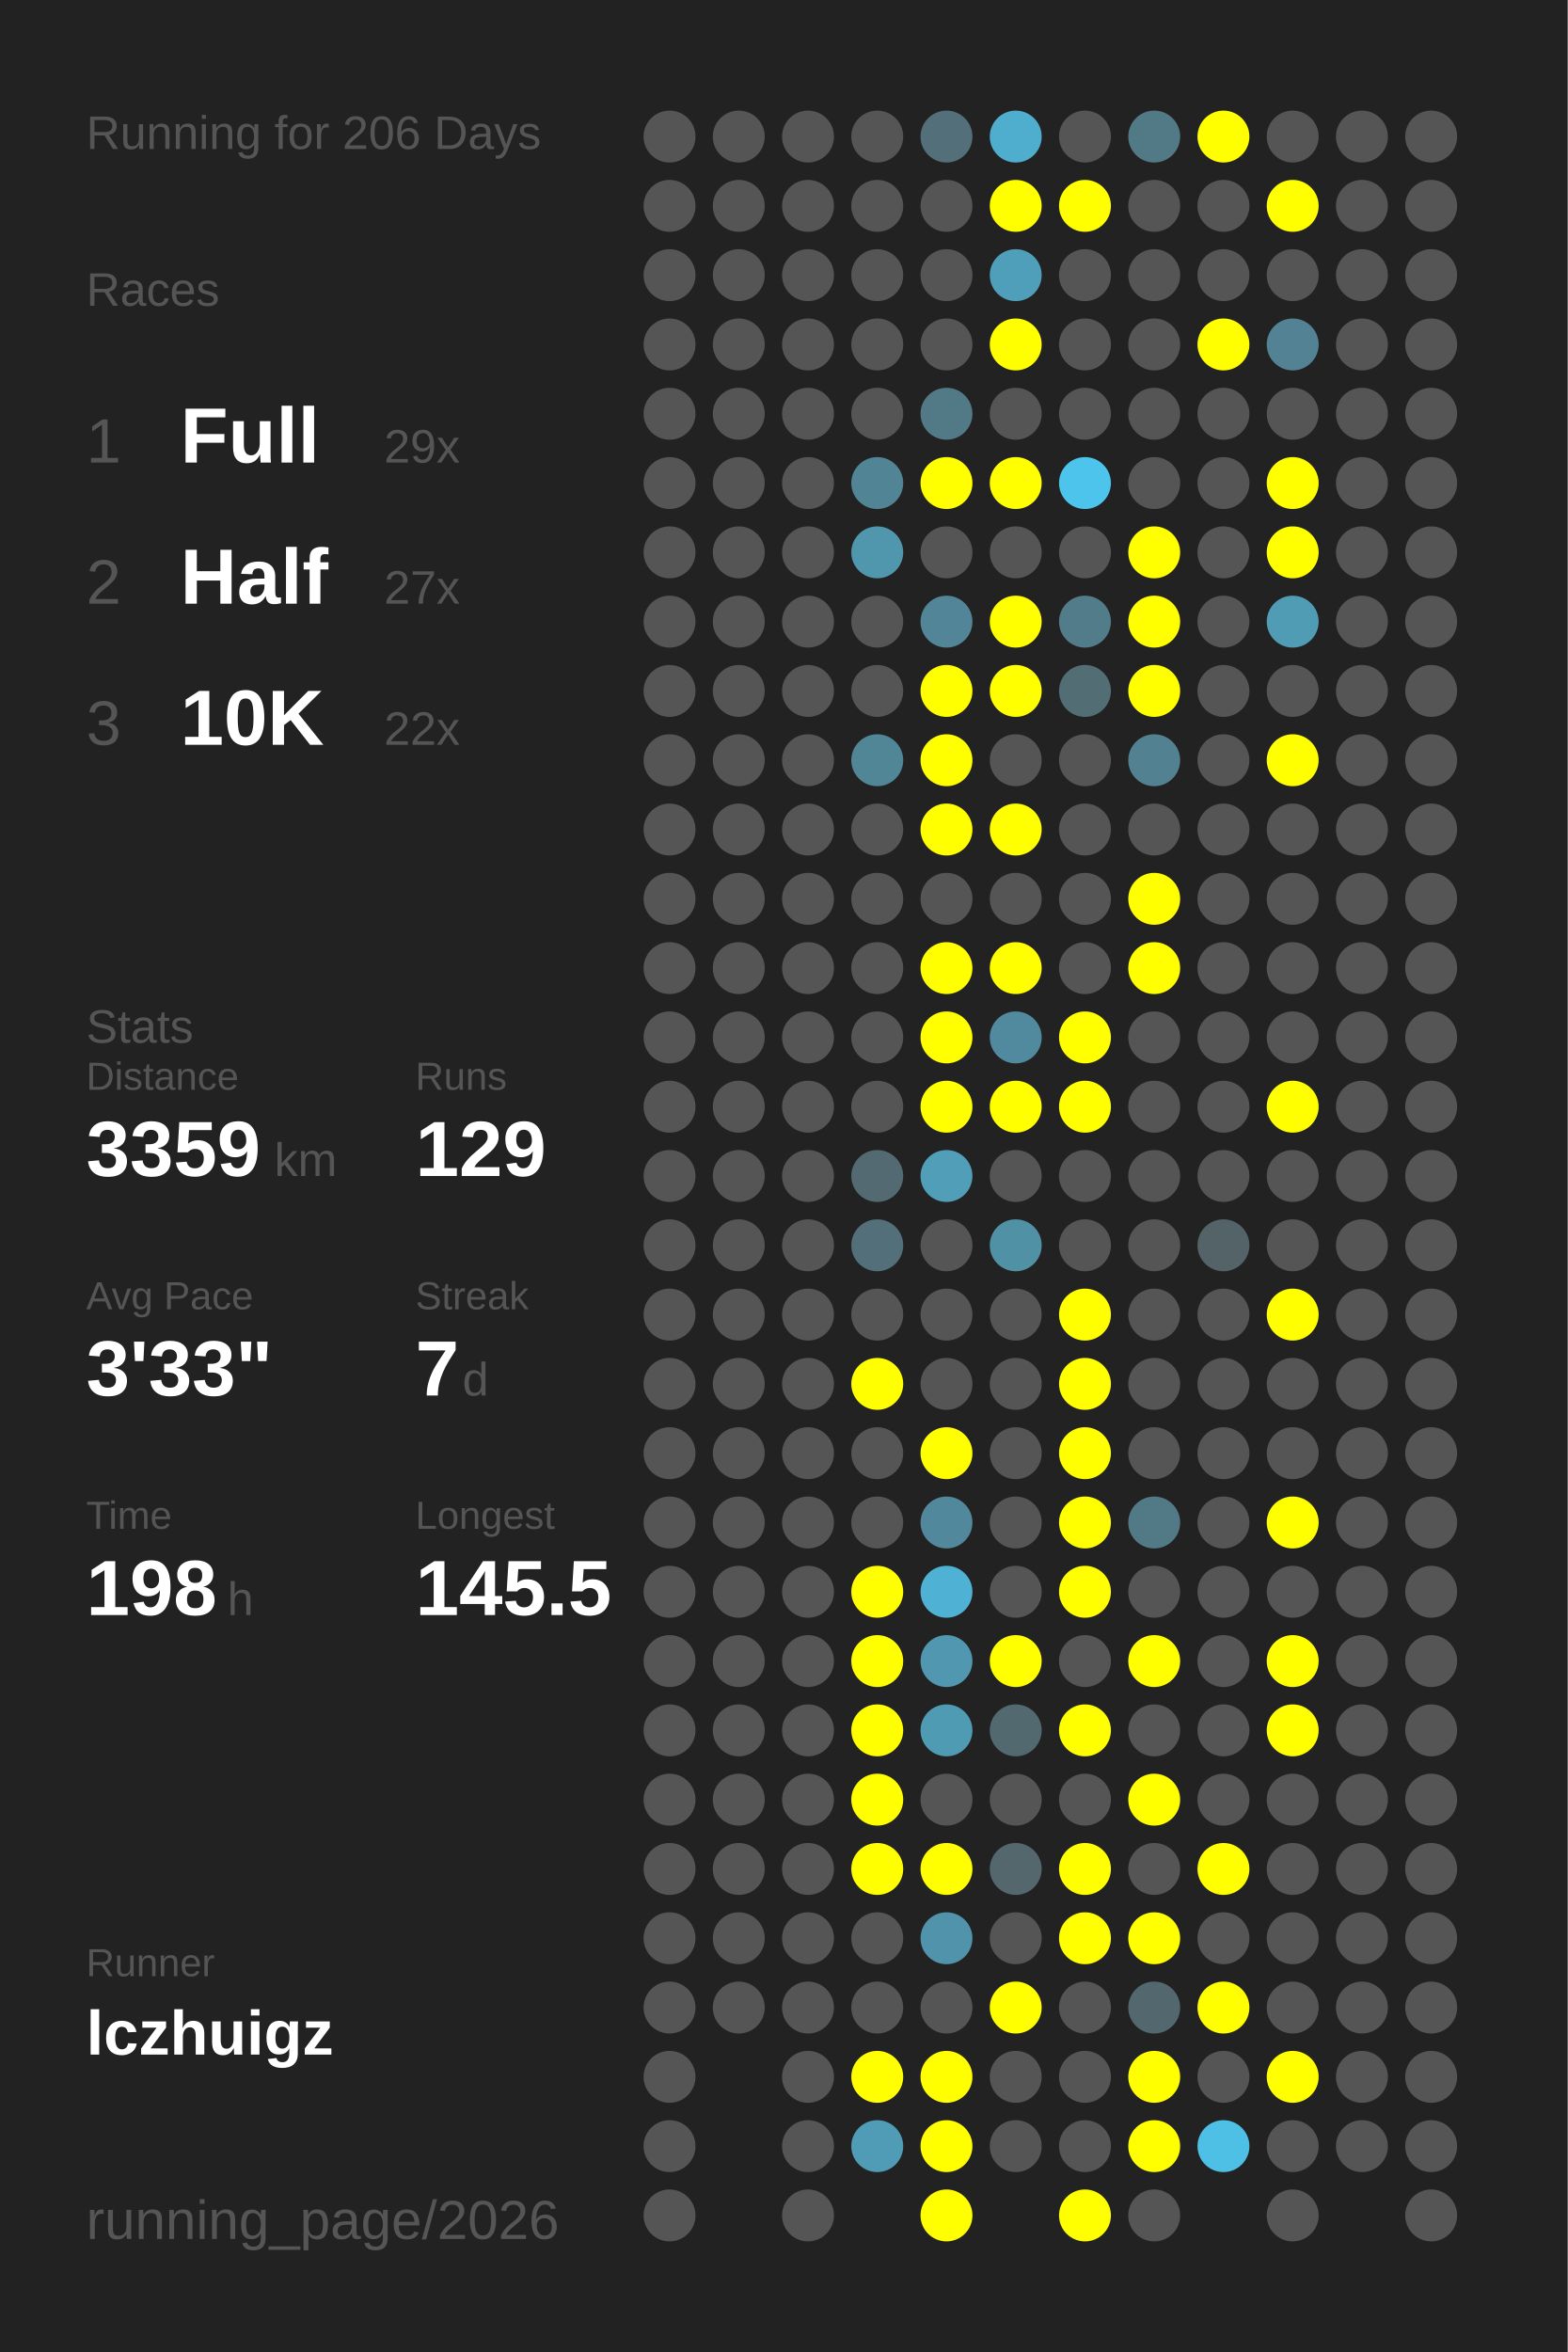
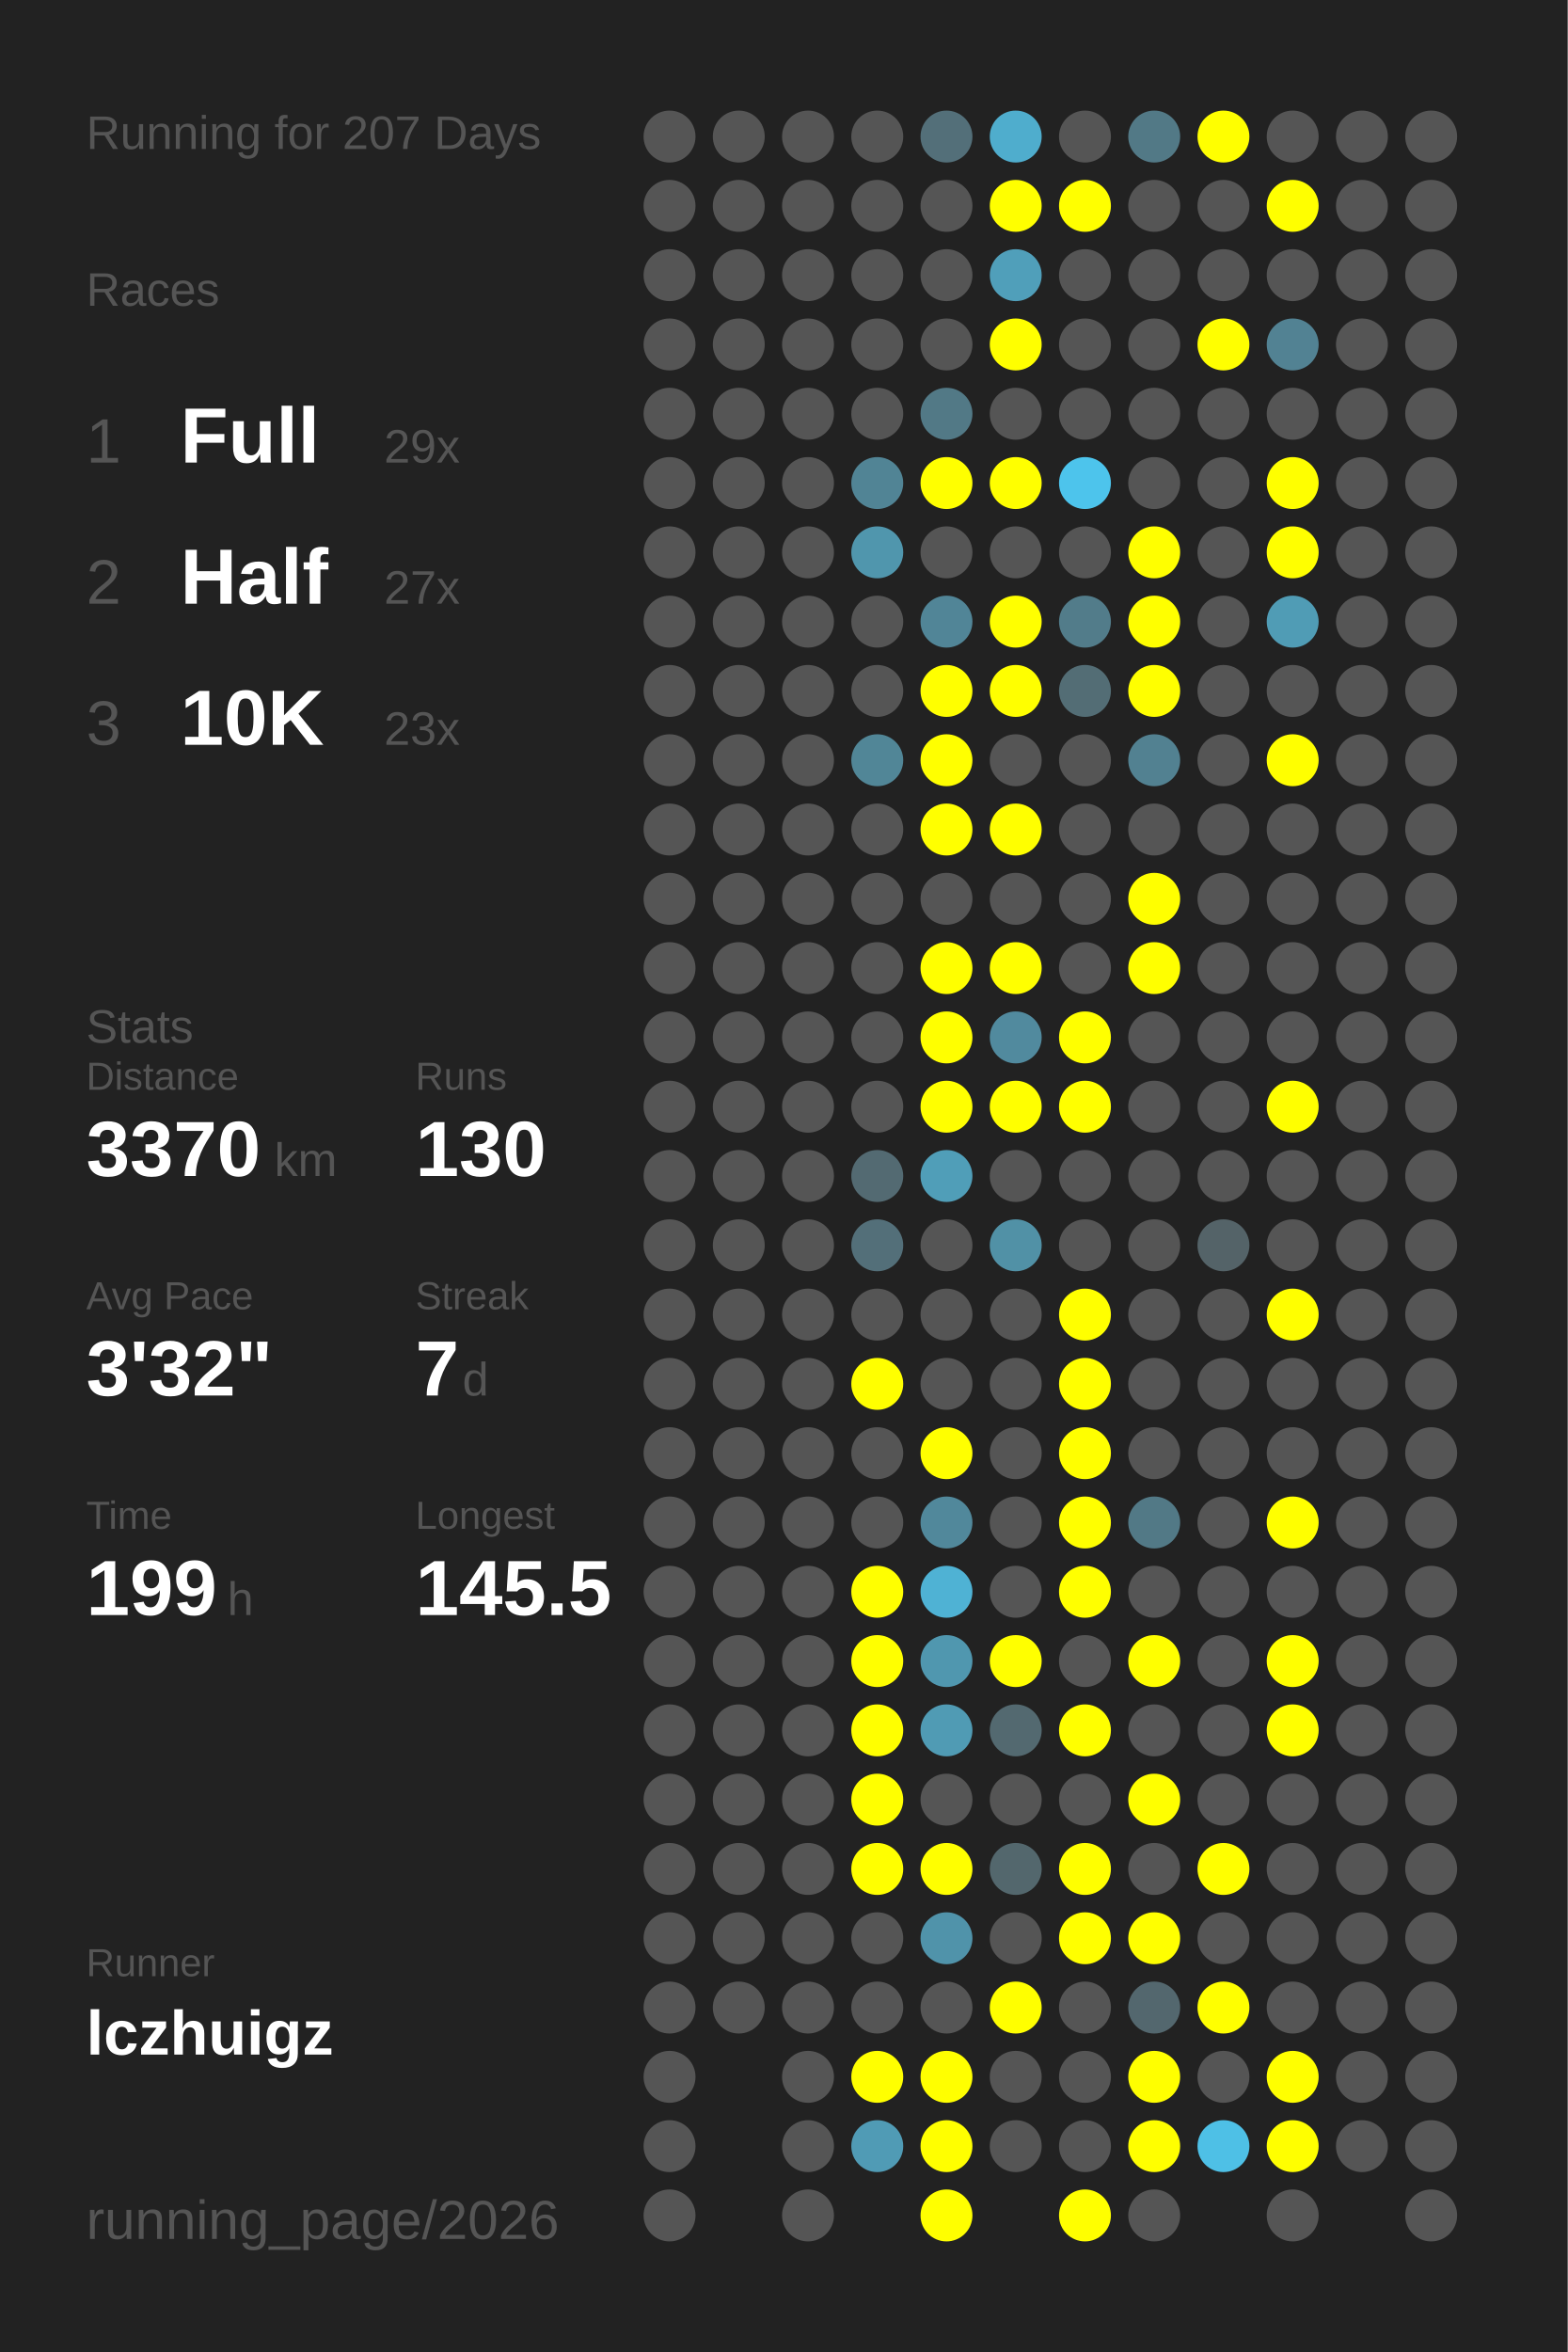
<svg xmlns="http://www.w3.org/2000/svg" baseProfile="full" height="300mm" version="1.1" viewBox="0,0,200,300" width="200mm">
  <defs />
  <rect fill="#222222" height="300" width="200" x="0" y="0" />
-   <text fill="#555555" style="font-size:6px; font-family:Arial;" x="11" y="19">Running for 206 Days</text>
+   <text fill="#555555" style="font-size:6px; font-family:Arial;" x="11" y="19">Running for 207 Days</text>
  <text fill="#555555" style="font-size:6px; font-family:Arial;" x="11" y="39">Races</text>
  <text fill="#555555" style="font-size:8px; font-family:Arial;" x="11" y="59">1</text>
  <text fill="#FFFFFF" style="font-size:10px; font-family:Arial; font-weight:bold;" x="23" y="59">Full</text>
  <text fill="#555555" style="font-size:6px; font-family:Arial;" x="49" y="59">29x</text>
  <text fill="#555555" style="font-size:8px; font-family:Arial;" x="11" y="77">2</text>
  <text fill="#FFFFFF" style="font-size:10px; font-family:Arial; font-weight:bold;" x="23" y="77">Half</text>
  <text fill="#555555" style="font-size:6px; font-family:Arial;" x="49" y="77">27x</text>
  <text fill="#555555" style="font-size:8px; font-family:Arial;" x="11" y="95">3</text>
  <text fill="#FFFFFF" style="font-size:10px; font-family:Arial; font-weight:bold;" x="23" y="95">10K</text>
-   <text fill="#555555" style="font-size:6px; font-family:Arial;" x="49" y="95">22x</text>
+   <text fill="#555555" style="font-size:6px; font-family:Arial;" x="49" y="95">23x</text>
  <text fill="#555555" style="font-size:6px; font-family:Arial;" x="11" y="133">Stats</text>
  <text fill="#555555" style="font-size:5px; font-family:Arial;" x="11" y="139">Distance</text>
-   <text fill="#FFFFFF" style="font-size:10px; font-family:Arial; font-weight:bold;" x="11" y="150">3359</text>
+   <text fill="#FFFFFF" style="font-size:10px; font-family:Arial; font-weight:bold;" x="11" y="150">3370</text>
  <text fill="#555555" style="font-size:6px; font-family:Arial;" x="35" y="150">km</text>
  <text fill="#555555" style="font-size:5px; font-family:Arial;" x="53" y="139">Runs</text>
-   <text fill="#FFFFFF" style="font-size:10px; font-family:Arial; font-weight:bold;" x="53" y="150">129</text>
+   <text fill="#FFFFFF" style="font-size:10px; font-family:Arial; font-weight:bold;" x="53" y="150">130</text>
  <text fill="#555555" style="font-size:5px; font-family:Arial;" x="11" y="167">Avg Pace</text>
-   <text fill="#FFFFFF" style="font-size:10px; font-family:Arial; font-weight:bold;" x="11" y="178">3'33"</text>
+   <text fill="#FFFFFF" style="font-size:10px; font-family:Arial; font-weight:bold;" x="11" y="178">3'32"</text>
  <text fill="#555555" style="font-size:5px; font-family:Arial;" x="53" y="167">Streak</text>
  <text fill="#FFFFFF" style="font-size:10px; font-family:Arial; font-weight:bold;" x="53" y="178">7</text>
  <text fill="#555555" style="font-size:6px; font-family:Arial;" x="59" y="178">d</text>
  <text fill="#555555" style="font-size:5px; font-family:Arial;" x="11" y="195">Time</text>
-   <text fill="#FFFFFF" style="font-size:10px; font-family:Arial; font-weight:bold;" x="11" y="206">198</text>
+   <text fill="#FFFFFF" style="font-size:10px; font-family:Arial; font-weight:bold;" x="11" y="206">199</text>
  <text fill="#555555" style="font-size:6px; font-family:Arial;" x="29" y="206">h</text>
  <text fill="#555555" style="font-size:5px; font-family:Arial;" x="53" y="195">Longest</text>
  <text fill="#FFFFFF" style="font-size:10px; font-family:Arial; font-weight:bold;" x="53" y="206">145.5</text>
  <text fill="#555555" style="font-size:5px; font-family:Arial;" x="11" y="252.065">Runner</text>
  <text fill="#FFFFFF" style="font-size:8px; font-family:Arial; font-weight:bold;" x="11" y="262.065">lczhuigz</text>
  <text fill="#555555" style="font-size:7px; font-family:Arial;" x="11" y="285.581">running_page/2026</text>
  <circle cx="85.417" cy="17.419" fill="#555555" r="3.312" />
  <circle cx="85.417" cy="26.258" fill="#555555" r="3.312" />
  <circle cx="85.417" cy="35.097" fill="#555555" r="3.312" />
  <circle cx="85.417" cy="43.935" fill="#555555" r="3.312" />
  <circle cx="85.417" cy="52.774" fill="#555555" r="3.312" />
  <circle cx="85.417" cy="61.613" fill="#555555" r="3.312" />
  <circle cx="85.417" cy="70.452" fill="#555555" r="3.312" />
  <circle cx="85.417" cy="79.29" fill="#555555" r="3.312" />
  <circle cx="85.417" cy="88.129" fill="#555555" r="3.312" />
  <circle cx="85.417" cy="96.968" fill="#555555" r="3.312" />
  <circle cx="85.417" cy="105.806" fill="#555555" r="3.312" />
  <circle cx="85.417" cy="114.645" fill="#555555" r="3.312" />
  <circle cx="85.417" cy="123.484" fill="#555555" r="3.312" />
  <circle cx="85.417" cy="132.323" fill="#555555" r="3.312" />
  <circle cx="85.417" cy="141.161" fill="#555555" r="3.312" />
  <circle cx="85.417" cy="150" fill="#555555" r="3.312" />
  <circle cx="85.417" cy="158.839" fill="#555555" r="3.312" />
  <circle cx="85.417" cy="167.677" fill="#555555" r="3.312" />
  <circle cx="85.417" cy="176.516" fill="#555555" r="3.312" />
  <circle cx="85.417" cy="185.355" fill="#555555" r="3.312" />
  <circle cx="85.417" cy="194.194" fill="#555555" r="3.312" />
  <circle cx="85.417" cy="203.032" fill="#555555" r="3.312" />
  <circle cx="85.417" cy="211.871" fill="#555555" r="3.312" />
  <circle cx="85.417" cy="220.71" fill="#555555" r="3.312" />
  <circle cx="85.417" cy="229.548" fill="#555555" r="3.312" />
  <circle cx="85.417" cy="238.387" fill="#555555" r="3.312" />
  <circle cx="85.417" cy="247.226" fill="#555555" r="3.312" />
  <circle cx="85.417" cy="256.065" fill="#555555" r="3.312" />
  <circle cx="85.417" cy="264.903" fill="#555555" r="3.312" />
  <circle cx="85.417" cy="273.742" fill="#555555" r="3.312" />
  <circle cx="85.417" cy="282.581" fill="#555555" r="3.312" />
  <circle cx="94.25" cy="17.419" fill="#555555" r="3.312" />
  <circle cx="94.25" cy="26.258" fill="#555555" r="3.312" />
  <circle cx="94.25" cy="35.097" fill="#555555" r="3.312" />
  <circle cx="94.25" cy="43.935" fill="#555555" r="3.312" />
  <circle cx="94.25" cy="52.774" fill="#555555" r="3.312" />
  <circle cx="94.25" cy="61.613" fill="#555555" r="3.312" />
  <circle cx="94.25" cy="70.452" fill="#555555" r="3.312" />
  <circle cx="94.25" cy="79.29" fill="#555555" r="3.312" />
  <circle cx="94.25" cy="88.129" fill="#555555" r="3.312" />
  <circle cx="94.25" cy="96.968" fill="#555555" r="3.312" />
  <circle cx="94.25" cy="105.806" fill="#555555" r="3.312" />
  <circle cx="94.25" cy="114.645" fill="#555555" r="3.312" />
  <circle cx="94.25" cy="123.484" fill="#555555" r="3.312" />
  <circle cx="94.25" cy="132.323" fill="#555555" r="3.312" />
  <circle cx="94.25" cy="141.161" fill="#555555" r="3.312" />
  <circle cx="94.25" cy="150" fill="#555555" r="3.312" />
  <circle cx="94.25" cy="158.839" fill="#555555" r="3.312" />
  <circle cx="94.25" cy="167.677" fill="#555555" r="3.312" />
  <circle cx="94.25" cy="176.516" fill="#555555" r="3.312" />
  <circle cx="94.25" cy="185.355" fill="#555555" r="3.312" />
  <circle cx="94.25" cy="194.194" fill="#555555" r="3.312" />
  <circle cx="94.25" cy="203.032" fill="#555555" r="3.312" />
  <circle cx="94.25" cy="211.871" fill="#555555" r="3.312" />
  <circle cx="94.25" cy="220.71" fill="#555555" r="3.312" />
  <circle cx="94.25" cy="229.548" fill="#555555" r="3.312" />
  <circle cx="94.25" cy="238.387" fill="#555555" r="3.312" />
  <circle cx="94.25" cy="247.226" fill="#555555" r="3.312" />
  <circle cx="94.25" cy="256.065" fill="#555555" r="3.312" />
  <circle cx="103.083" cy="17.419" fill="#555555" r="3.312" />
  <circle cx="103.083" cy="26.258" fill="#555555" r="3.312" />
  <circle cx="103.083" cy="35.097" fill="#555555" r="3.312" />
  <circle cx="103.083" cy="43.935" fill="#555555" r="3.312" />
  <circle cx="103.083" cy="52.774" fill="#555555" r="3.312" />
  <circle cx="103.083" cy="61.613" fill="#555555" r="3.312" />
  <circle cx="103.083" cy="70.452" fill="#555555" r="3.312" />
  <circle cx="103.083" cy="79.29" fill="#555555" r="3.312" />
  <circle cx="103.083" cy="88.129" fill="#555555" r="3.312" />
  <circle cx="103.083" cy="96.968" fill="#555555" r="3.312" />
  <circle cx="103.083" cy="105.806" fill="#555555" r="3.312" />
  <circle cx="103.083" cy="114.645" fill="#555555" r="3.312" />
  <circle cx="103.083" cy="123.484" fill="#555555" r="3.312" />
  <circle cx="103.083" cy="132.323" fill="#555555" r="3.312" />
  <circle cx="103.083" cy="141.161" fill="#555555" r="3.312" />
  <circle cx="103.083" cy="150" fill="#555555" r="3.312" />
  <circle cx="103.083" cy="158.839" fill="#555555" r="3.312" />
  <circle cx="103.083" cy="167.677" fill="#555555" r="3.312" />
  <circle cx="103.083" cy="176.516" fill="#555555" r="3.312" />
  <circle cx="103.083" cy="185.355" fill="#555555" r="3.312" />
  <circle cx="103.083" cy="194.194" fill="#555555" r="3.312" />
  <circle cx="103.083" cy="203.032" fill="#555555" r="3.312" />
  <circle cx="103.083" cy="211.871" fill="#555555" r="3.312" />
  <circle cx="103.083" cy="220.71" fill="#555555" r="3.312" />
  <circle cx="103.083" cy="229.548" fill="#555555" r="3.312" />
  <circle cx="103.083" cy="238.387" fill="#555555" r="3.312" />
  <circle cx="103.083" cy="247.226" fill="#555555" r="3.312" />
  <circle cx="103.083" cy="256.065" fill="#555555" r="3.312" />
  <circle cx="103.083" cy="264.903" fill="#555555" r="3.312" />
  <circle cx="103.083" cy="273.742" fill="#555555" r="3.312" />
  <circle cx="103.083" cy="282.581" fill="#555555" r="3.312" />
  <circle cx="111.917" cy="17.419" fill="#555555" r="3.312" />
  <circle cx="111.917" cy="26.258" fill="#555555" r="3.312" />
  <circle cx="111.917" cy="35.097" fill="#555555" r="3.312" />
  <circle cx="111.917" cy="43.935" fill="#555555" r="3.312" />
  <circle cx="111.917" cy="52.774" fill="#555555" r="3.312" />
  <circle cx="111.917" cy="61.613" fill="#518495" r="3.312" />
  <circle cx="111.917" cy="70.452" fill="#5096ad" r="3.312" />
  <circle cx="111.917" cy="79.29" fill="#555555" r="3.312" />
  <circle cx="111.917" cy="88.129" fill="#555555" r="3.312" />
  <circle cx="111.917" cy="96.968" fill="#518697" r="3.312" />
  <circle cx="111.917" cy="105.806" fill="#555555" r="3.312" />
  <circle cx="111.917" cy="114.645" fill="#555555" r="3.312" />
  <circle cx="111.917" cy="123.484" fill="#555555" r="3.312" />
  <circle cx="111.917" cy="132.323" fill="#555555" r="3.312" />
  <circle cx="111.917" cy="141.161" fill="#555555" r="3.312" />
  <circle cx="111.917" cy="150" fill="#536a72" r="3.312" />
  <circle cx="111.917" cy="158.839" fill="#536f79" r="3.312" />
  <circle cx="111.917" cy="167.677" fill="#555555" r="3.312" />
  <circle cx="111.917" cy="176.516" fill="#FFFF00" r="3.312" />
  <circle cx="111.917" cy="185.355" fill="#555555" r="3.312" />
  <circle cx="111.917" cy="194.194" fill="#555555" r="3.312" />
  <circle cx="111.917" cy="203.032" fill="#FFFF00" r="3.312" />
  <circle cx="111.917" cy="211.871" fill="#FFFF00" r="3.312" />
  <circle cx="111.917" cy="220.71" fill="#FFFF00" r="3.312" />
  <circle cx="111.917" cy="229.548" fill="#FFFF00" r="3.312" />
  <circle cx="111.917" cy="238.387" fill="#FFFF00" r="3.312" />
  <circle cx="111.917" cy="247.226" fill="#555555" r="3.312" />
  <circle cx="111.917" cy="256.065" fill="#555555" r="3.312" />
  <circle cx="111.917" cy="264.903" fill="#FFFF00" r="3.312" />
  <circle cx="111.917" cy="273.742" fill="#509bb5" r="3.312" />
  <circle cx="120.75" cy="17.419" fill="#536f79" r="3.312" />
  <circle cx="120.75" cy="26.258" fill="#555555" r="3.312" />
  <circle cx="120.75" cy="35.097" fill="#555555" r="3.312" />
  <circle cx="120.75" cy="43.935" fill="#555555" r="3.312" />
  <circle cx="120.75" cy="52.774" fill="#527986" r="3.312" />
  <circle cx="120.75" cy="61.613" fill="#FFFF00" r="3.312" />
  <circle cx="120.75" cy="70.452" fill="#555555" r="3.312" />
  <circle cx="120.75" cy="79.29" fill="#518597" r="3.312" />
  <circle cx="120.75" cy="88.129" fill="#FFFF00" r="3.312" />
  <circle cx="120.75" cy="96.968" fill="#FFFF00" r="3.312" />
  <circle cx="120.75" cy="105.806" fill="#FFFF00" r="3.312" />
  <circle cx="120.75" cy="114.645" fill="#555555" r="3.312" />
  <circle cx="120.75" cy="123.484" fill="#FFFF00" r="3.312" />
  <circle cx="120.75" cy="132.323" fill="#FFFF00" r="3.312" />
  <circle cx="120.75" cy="141.161" fill="#FFFF00" r="3.312" />
  <circle cx="120.75" cy="150" fill="#509eb8" r="3.312" />
  <circle cx="120.75" cy="158.839" fill="#555555" r="3.312" />
  <circle cx="120.75" cy="167.677" fill="#555555" r="3.312" />
  <circle cx="120.75" cy="176.516" fill="#555555" r="3.312" />
  <circle cx="120.75" cy="185.355" fill="#FFFF00" r="3.312" />
  <circle cx="120.75" cy="194.194" fill="#51889b" r="3.312" />
  <circle cx="120.75" cy="203.032" fill="#4fb2d4" r="3.312" />
  <circle cx="120.75" cy="211.871" fill="#5097af" r="3.312" />
  <circle cx="120.75" cy="220.71" fill="#509bb4" r="3.312" />
  <circle cx="120.75" cy="229.548" fill="#555555" r="3.312" />
  <circle cx="120.75" cy="238.387" fill="#FFFF00" r="3.312" />
  <circle cx="120.75" cy="247.226" fill="#5093aa" r="3.312" />
  <circle cx="120.75" cy="256.065" fill="#555555" r="3.312" />
  <circle cx="120.75" cy="264.903" fill="#FFFF00" r="3.312" />
  <circle cx="120.75" cy="273.742" fill="#FFFF00" r="3.312" />
  <circle cx="120.75" cy="282.581" fill="#FFFF00" r="3.312" />
  <circle cx="129.583" cy="17.419" fill="#4fadcd" r="3.312" />
  <circle cx="129.583" cy="26.258" fill="#FFFF00" r="3.312" />
  <circle cx="129.583" cy="35.097" fill="#509fba" r="3.312" />
  <circle cx="129.583" cy="43.935" fill="#FFFF00" r="3.312" />
  <circle cx="129.583" cy="52.774" fill="#555555" r="3.312" />
  <circle cx="129.583" cy="61.613" fill="#FFFF00" r="3.312" />
  <circle cx="129.583" cy="70.452" fill="#555555" r="3.312" />
  <circle cx="129.583" cy="79.29" fill="#FFFF00" r="3.312" />
  <circle cx="129.583" cy="88.129" fill="#FFFF00" r="3.312" />
  <circle cx="129.583" cy="96.968" fill="#555555" r="3.312" />
  <circle cx="129.583" cy="105.806" fill="#FFFF00" r="3.312" />
  <circle cx="129.583" cy="114.645" fill="#555555" r="3.312" />
  <circle cx="129.583" cy="123.484" fill="#FFFF00" r="3.312" />
  <circle cx="129.583" cy="132.323" fill="#518a9e" r="3.312" />
  <circle cx="129.583" cy="141.161" fill="#FFFF00" r="3.312" />
  <circle cx="129.583" cy="150" fill="#555555" r="3.312" />
  <circle cx="129.583" cy="158.839" fill="#5191a6" r="3.312" />
  <circle cx="129.583" cy="167.677" fill="#555555" r="3.312" />
  <circle cx="129.583" cy="176.516" fill="#555555" r="3.312" />
  <circle cx="129.583" cy="185.355" fill="#555555" r="3.312" />
  <circle cx="129.583" cy="194.194" fill="#555555" r="3.312" />
  <circle cx="129.583" cy="203.032" fill="#555555" r="3.312" />
  <circle cx="129.583" cy="211.871" fill="#FFFF00" r="3.312" />
  <circle cx="129.583" cy="220.71" fill="#536970" r="3.312" />
  <circle cx="129.583" cy="229.548" fill="#555555" r="3.312" />
  <circle cx="129.583" cy="238.387" fill="#53676d" r="3.312" />
  <circle cx="129.583" cy="247.226" fill="#555555" r="3.312" />
  <circle cx="129.583" cy="256.065" fill="#FFFF00" r="3.312" />
  <circle cx="129.583" cy="264.903" fill="#555555" r="3.312" />
  <circle cx="129.583" cy="273.742" fill="#555555" r="3.312" />
  <circle cx="138.417" cy="17.419" fill="#555555" r="3.312" />
  <circle cx="138.417" cy="26.258" fill="#FFFF00" r="3.312" />
  <circle cx="138.417" cy="35.097" fill="#555555" r="3.312" />
  <circle cx="138.417" cy="43.935" fill="#555555" r="3.312" />
  <circle cx="138.417" cy="52.774" fill="#555555" r="3.312" />
  <circle cx="138.417" cy="61.613" fill="#4dc4ec" r="3.312" />
  <circle cx="138.417" cy="70.452" fill="#555555" r="3.312" />
  <circle cx="138.417" cy="79.29" fill="#527c8a" r="3.312" />
  <circle cx="138.417" cy="88.129" fill="#536d75" r="3.312" />
  <circle cx="138.417" cy="96.968" fill="#555555" r="3.312" />
  <circle cx="138.417" cy="105.806" fill="#555555" r="3.312" />
  <circle cx="138.417" cy="114.645" fill="#555555" r="3.312" />
  <circle cx="138.417" cy="123.484" fill="#555555" r="3.312" />
  <circle cx="138.417" cy="132.323" fill="#FFFF00" r="3.312" />
  <circle cx="138.417" cy="141.161" fill="#FFFF00" r="3.312" />
  <circle cx="138.417" cy="150" fill="#555555" r="3.312" />
  <circle cx="138.417" cy="158.839" fill="#555555" r="3.312" />
  <circle cx="138.417" cy="167.677" fill="#FFFF00" r="3.312" />
  <circle cx="138.417" cy="176.516" fill="#FFFF00" r="3.312" />
  <circle cx="138.417" cy="185.355" fill="#FFFF00" r="3.312" />
  <circle cx="138.417" cy="194.194" fill="#FFFF00" r="3.312" />
  <circle cx="138.417" cy="203.032" fill="#FFFF00" r="3.312" />
  <circle cx="138.417" cy="211.871" fill="#555555" r="3.312" />
  <circle cx="138.417" cy="220.71" fill="#FFFF00" r="3.312" />
  <circle cx="138.417" cy="229.548" fill="#555555" r="3.312" />
  <circle cx="138.417" cy="238.387" fill="#FFFF00" r="3.312" />
  <circle cx="138.417" cy="247.226" fill="#FFFF00" r="3.312" />
  <circle cx="138.417" cy="256.065" fill="#555555" r="3.312" />
  <circle cx="138.417" cy="264.903" fill="#555555" r="3.312" />
  <circle cx="138.417" cy="273.742" fill="#555555" r="3.312" />
  <circle cx="138.417" cy="282.581" fill="#FFFF00" r="3.312" />
  <circle cx="147.25" cy="17.419" fill="#527986" r="3.312" />
  <circle cx="147.25" cy="26.258" fill="#555555" r="3.312" />
  <circle cx="147.25" cy="35.097" fill="#555555" r="3.312" />
  <circle cx="147.25" cy="43.935" fill="#555555" r="3.312" />
  <circle cx="147.25" cy="52.774" fill="#555555" r="3.312" />
  <circle cx="147.25" cy="61.613" fill="#555555" r="3.312" />
  <circle cx="147.25" cy="70.452" fill="#FFFF00" r="3.312" />
  <circle cx="147.25" cy="79.29" fill="#FFFF00" r="3.312" />
  <circle cx="147.25" cy="88.129" fill="#FFFF00" r="3.312" />
  <circle cx="147.25" cy="96.968" fill="#528191" r="3.312" />
  <circle cx="147.25" cy="105.806" fill="#555555" r="3.312" />
  <circle cx="147.25" cy="114.645" fill="#FFFF00" r="3.312" />
  <circle cx="147.25" cy="123.484" fill="#FFFF00" r="3.312" />
  <circle cx="147.25" cy="132.323" fill="#555555" r="3.312" />
  <circle cx="147.25" cy="141.161" fill="#555555" r="3.312" />
  <circle cx="147.25" cy="150" fill="#555555" r="3.312" />
  <circle cx="147.25" cy="158.839" fill="#555555" r="3.312" />
  <circle cx="147.25" cy="167.677" fill="#555555" r="3.312" />
  <circle cx="147.25" cy="176.516" fill="#555555" r="3.312" />
  <circle cx="147.25" cy="185.355" fill="#555555" r="3.312" />
  <circle cx="147.25" cy="194.194" fill="#527986" r="3.312" />
  <circle cx="147.25" cy="203.032" fill="#555555" r="3.312" />
  <circle cx="147.25" cy="211.871" fill="#FFFF00" r="3.312" />
  <circle cx="147.25" cy="220.71" fill="#555555" r="3.312" />
  <circle cx="147.25" cy="229.548" fill="#FFFF00" r="3.312" />
  <circle cx="147.25" cy="238.387" fill="#555555" r="3.312" />
  <circle cx="147.25" cy="247.226" fill="#FFFF00" r="3.312" />
  <circle cx="147.25" cy="256.065" fill="#53676e" r="3.312" />
  <circle cx="147.25" cy="264.903" fill="#FFFF00" r="3.312" />
  <circle cx="147.25" cy="273.742" fill="#FFFF00" r="3.312" />
  <circle cx="147.25" cy="282.581" fill="#555555" r="3.312" />
  <circle cx="156.083" cy="17.419" fill="#FFFF00" r="3.312" />
  <circle cx="156.083" cy="26.258" fill="#555555" r="3.312" />
  <circle cx="156.083" cy="35.097" fill="#555555" r="3.312" />
  <circle cx="156.083" cy="43.935" fill="#FFFF00" r="3.312" />
  <circle cx="156.083" cy="52.774" fill="#555555" r="3.312" />
  <circle cx="156.083" cy="61.613" fill="#555555" r="3.312" />
  <circle cx="156.083" cy="70.452" fill="#555555" r="3.312" />
  <circle cx="156.083" cy="79.29" fill="#555555" r="3.312" />
  <circle cx="156.083" cy="88.129" fill="#555555" r="3.312" />
  <circle cx="156.083" cy="96.968" fill="#555555" r="3.312" />
  <circle cx="156.083" cy="105.806" fill="#555555" r="3.312" />
  <circle cx="156.083" cy="114.645" fill="#555555" r="3.312" />
  <circle cx="156.083" cy="123.484" fill="#555555" r="3.312" />
  <circle cx="156.083" cy="132.323" fill="#555555" r="3.312" />
  <circle cx="156.083" cy="141.161" fill="#555555" r="3.312" />
  <circle cx="156.083" cy="150" fill="#555555" r="3.312" />
  <circle cx="156.083" cy="158.839" fill="#546368" r="3.312" />
  <circle cx="156.083" cy="167.677" fill="#555555" r="3.312" />
  <circle cx="156.083" cy="176.516" fill="#555555" r="3.312" />
  <circle cx="156.083" cy="185.355" fill="#555555" r="3.312" />
  <circle cx="156.083" cy="194.194" fill="#555555" r="3.312" />
  <circle cx="156.083" cy="203.032" fill="#555555" r="3.312" />
  <circle cx="156.083" cy="211.871" fill="#555555" r="3.312" />
  <circle cx="156.083" cy="220.71" fill="#555555" r="3.312" />
  <circle cx="156.083" cy="229.548" fill="#555555" r="3.312" />
  <circle cx="156.083" cy="238.387" fill="#FFFF00" r="3.312" />
  <circle cx="156.083" cy="247.226" fill="#555555" r="3.312" />
  <circle cx="156.083" cy="256.065" fill="#FFFF00" r="3.312" />
  <circle cx="156.083" cy="264.903" fill="#555555" r="3.312" />
  <circle cx="156.083" cy="273.742" fill="#4ec0e6" r="3.312" />
  <circle cx="164.917" cy="17.419" fill="#555555" r="3.312" />
  <circle cx="164.917" cy="26.258" fill="#FFFF00" r="3.312" />
  <circle cx="164.917" cy="35.097" fill="#555555" r="3.312" />
  <circle cx="164.917" cy="43.935" fill="#528293" r="3.312" />
  <circle cx="164.917" cy="52.774" fill="#555555" r="3.312" />
  <circle cx="164.917" cy="61.613" fill="#FFFF00" r="3.312" />
  <circle cx="164.917" cy="70.452" fill="#FFFF00" r="3.312" />
  <circle cx="164.917" cy="79.29" fill="#509cb5" r="3.312" />
  <circle cx="164.917" cy="88.129" fill="#555555" r="3.312" />
  <circle cx="164.917" cy="96.968" fill="#FFFF00" r="3.312" />
  <circle cx="164.917" cy="105.806" fill="#555555" r="3.312" />
  <circle cx="164.917" cy="114.645" fill="#555555" r="3.312" />
  <circle cx="164.917" cy="123.484" fill="#555555" r="3.312" />
  <circle cx="164.917" cy="132.323" fill="#555555" r="3.312" />
  <circle cx="164.917" cy="141.161" fill="#FFFF00" r="3.312" />
  <circle cx="164.917" cy="150" fill="#555555" r="3.312" />
  <circle cx="164.917" cy="158.839" fill="#555555" r="3.312" />
  <circle cx="164.917" cy="167.677" fill="#FFFF00" r="3.312" />
  <circle cx="164.917" cy="176.516" fill="#555555" r="3.312" />
  <circle cx="164.917" cy="185.355" fill="#555555" r="3.312" />
  <circle cx="164.917" cy="194.194" fill="#FFFF00" r="3.312" />
  <circle cx="164.917" cy="203.032" fill="#555555" r="3.312" />
  <circle cx="164.917" cy="211.871" fill="#FFFF00" r="3.312" />
  <circle cx="164.917" cy="220.71" fill="#FFFF00" r="3.312" />
  <circle cx="164.917" cy="229.548" fill="#555555" r="3.312" />
  <circle cx="164.917" cy="238.387" fill="#555555" r="3.312" />
  <circle cx="164.917" cy="247.226" fill="#555555" r="3.312" />
  <circle cx="164.917" cy="256.065" fill="#555555" r="3.312" />
  <circle cx="164.917" cy="264.903" fill="#FFFF00" r="3.312" />
-   <circle cx="164.917" cy="273.742" fill="#555555" r="3.312" />
+   <circle cx="164.917" cy="273.742" fill="#FFFF00" r="3.312" />
  <circle cx="164.917" cy="282.581" fill="#555555" r="3.312" />
  <circle cx="173.75" cy="17.419" fill="#555555" r="3.312" />
  <circle cx="173.75" cy="26.258" fill="#555555" r="3.312" />
  <circle cx="173.75" cy="35.097" fill="#555555" r="3.312" />
  <circle cx="173.75" cy="43.935" fill="#555555" r="3.312" />
  <circle cx="173.75" cy="52.774" fill="#555555" r="3.312" />
  <circle cx="173.75" cy="61.613" fill="#555555" r="3.312" />
  <circle cx="173.75" cy="70.452" fill="#555555" r="3.312" />
  <circle cx="173.75" cy="79.29" fill="#555555" r="3.312" />
  <circle cx="173.75" cy="88.129" fill="#555555" r="3.312" />
  <circle cx="173.75" cy="96.968" fill="#555555" r="3.312" />
  <circle cx="173.75" cy="105.806" fill="#555555" r="3.312" />
  <circle cx="173.75" cy="114.645" fill="#555555" r="3.312" />
  <circle cx="173.75" cy="123.484" fill="#555555" r="3.312" />
  <circle cx="173.75" cy="132.323" fill="#555555" r="3.312" />
  <circle cx="173.75" cy="141.161" fill="#555555" r="3.312" />
  <circle cx="173.75" cy="150" fill="#555555" r="3.312" />
  <circle cx="173.75" cy="158.839" fill="#555555" r="3.312" />
  <circle cx="173.75" cy="167.677" fill="#555555" r="3.312" />
  <circle cx="173.75" cy="176.516" fill="#555555" r="3.312" />
  <circle cx="173.75" cy="185.355" fill="#555555" r="3.312" />
  <circle cx="173.75" cy="194.194" fill="#555555" r="3.312" />
  <circle cx="173.75" cy="203.032" fill="#555555" r="3.312" />
  <circle cx="173.75" cy="211.871" fill="#555555" r="3.312" />
  <circle cx="173.75" cy="220.71" fill="#555555" r="3.312" />
  <circle cx="173.75" cy="229.548" fill="#555555" r="3.312" />
  <circle cx="173.75" cy="238.387" fill="#555555" r="3.312" />
  <circle cx="173.75" cy="247.226" fill="#555555" r="3.312" />
  <circle cx="173.75" cy="256.065" fill="#555555" r="3.312" />
  <circle cx="173.75" cy="264.903" fill="#555555" r="3.312" />
  <circle cx="173.75" cy="273.742" fill="#555555" r="3.312" />
  <circle cx="182.583" cy="17.419" fill="#555555" r="3.312" />
  <circle cx="182.583" cy="26.258" fill="#555555" r="3.312" />
  <circle cx="182.583" cy="35.097" fill="#555555" r="3.312" />
  <circle cx="182.583" cy="43.935" fill="#555555" r="3.312" />
  <circle cx="182.583" cy="52.774" fill="#555555" r="3.312" />
  <circle cx="182.583" cy="61.613" fill="#555555" r="3.312" />
  <circle cx="182.583" cy="70.452" fill="#555555" r="3.312" />
  <circle cx="182.583" cy="79.29" fill="#555555" r="3.312" />
  <circle cx="182.583" cy="88.129" fill="#555555" r="3.312" />
  <circle cx="182.583" cy="96.968" fill="#555555" r="3.312" />
  <circle cx="182.583" cy="105.806" fill="#555555" r="3.312" />
  <circle cx="182.583" cy="114.645" fill="#555555" r="3.312" />
  <circle cx="182.583" cy="123.484" fill="#555555" r="3.312" />
  <circle cx="182.583" cy="132.323" fill="#555555" r="3.312" />
  <circle cx="182.583" cy="141.161" fill="#555555" r="3.312" />
  <circle cx="182.583" cy="150" fill="#555555" r="3.312" />
  <circle cx="182.583" cy="158.839" fill="#555555" r="3.312" />
  <circle cx="182.583" cy="167.677" fill="#555555" r="3.312" />
  <circle cx="182.583" cy="176.516" fill="#555555" r="3.312" />
  <circle cx="182.583" cy="185.355" fill="#555555" r="3.312" />
  <circle cx="182.583" cy="194.194" fill="#555555" r="3.312" />
  <circle cx="182.583" cy="203.032" fill="#555555" r="3.312" />
  <circle cx="182.583" cy="211.871" fill="#555555" r="3.312" />
  <circle cx="182.583" cy="220.71" fill="#555555" r="3.312" />
  <circle cx="182.583" cy="229.548" fill="#555555" r="3.312" />
  <circle cx="182.583" cy="238.387" fill="#555555" r="3.312" />
  <circle cx="182.583" cy="247.226" fill="#555555" r="3.312" />
  <circle cx="182.583" cy="256.065" fill="#555555" r="3.312" />
  <circle cx="182.583" cy="264.903" fill="#555555" r="3.312" />
  <circle cx="182.583" cy="273.742" fill="#555555" r="3.312" />
  <circle cx="182.583" cy="282.581" fill="#555555" r="3.312" />
</svg>
